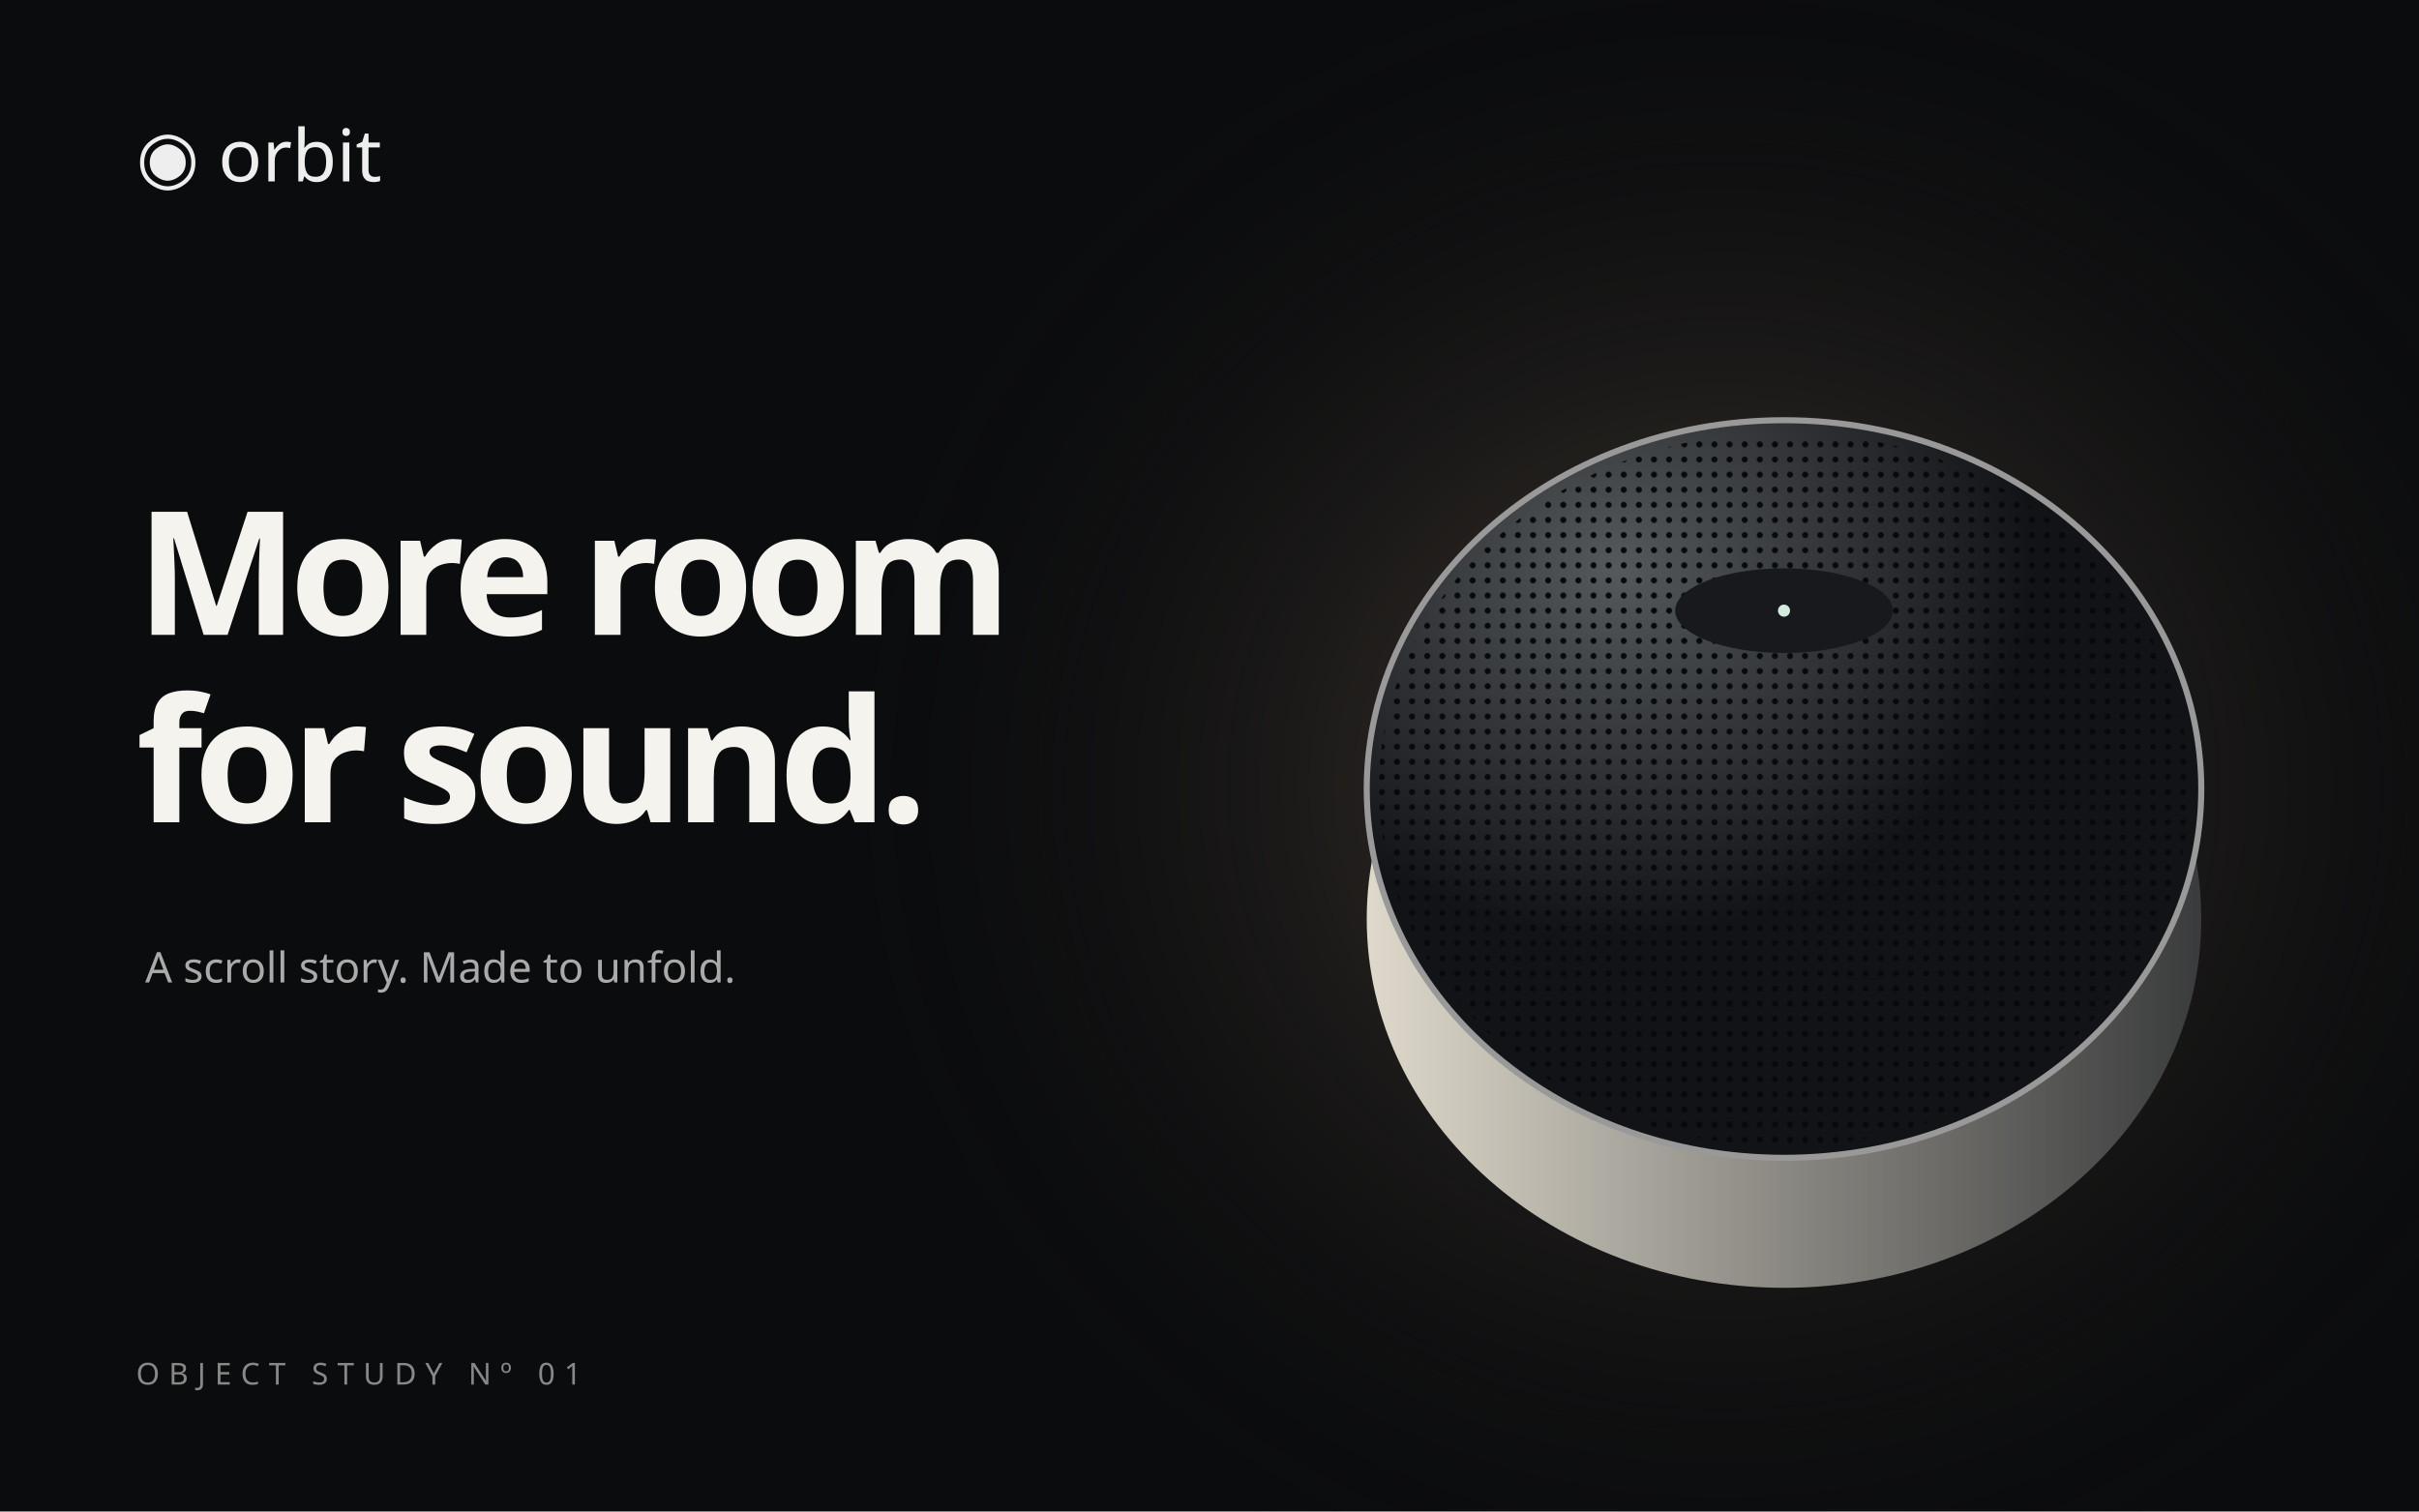
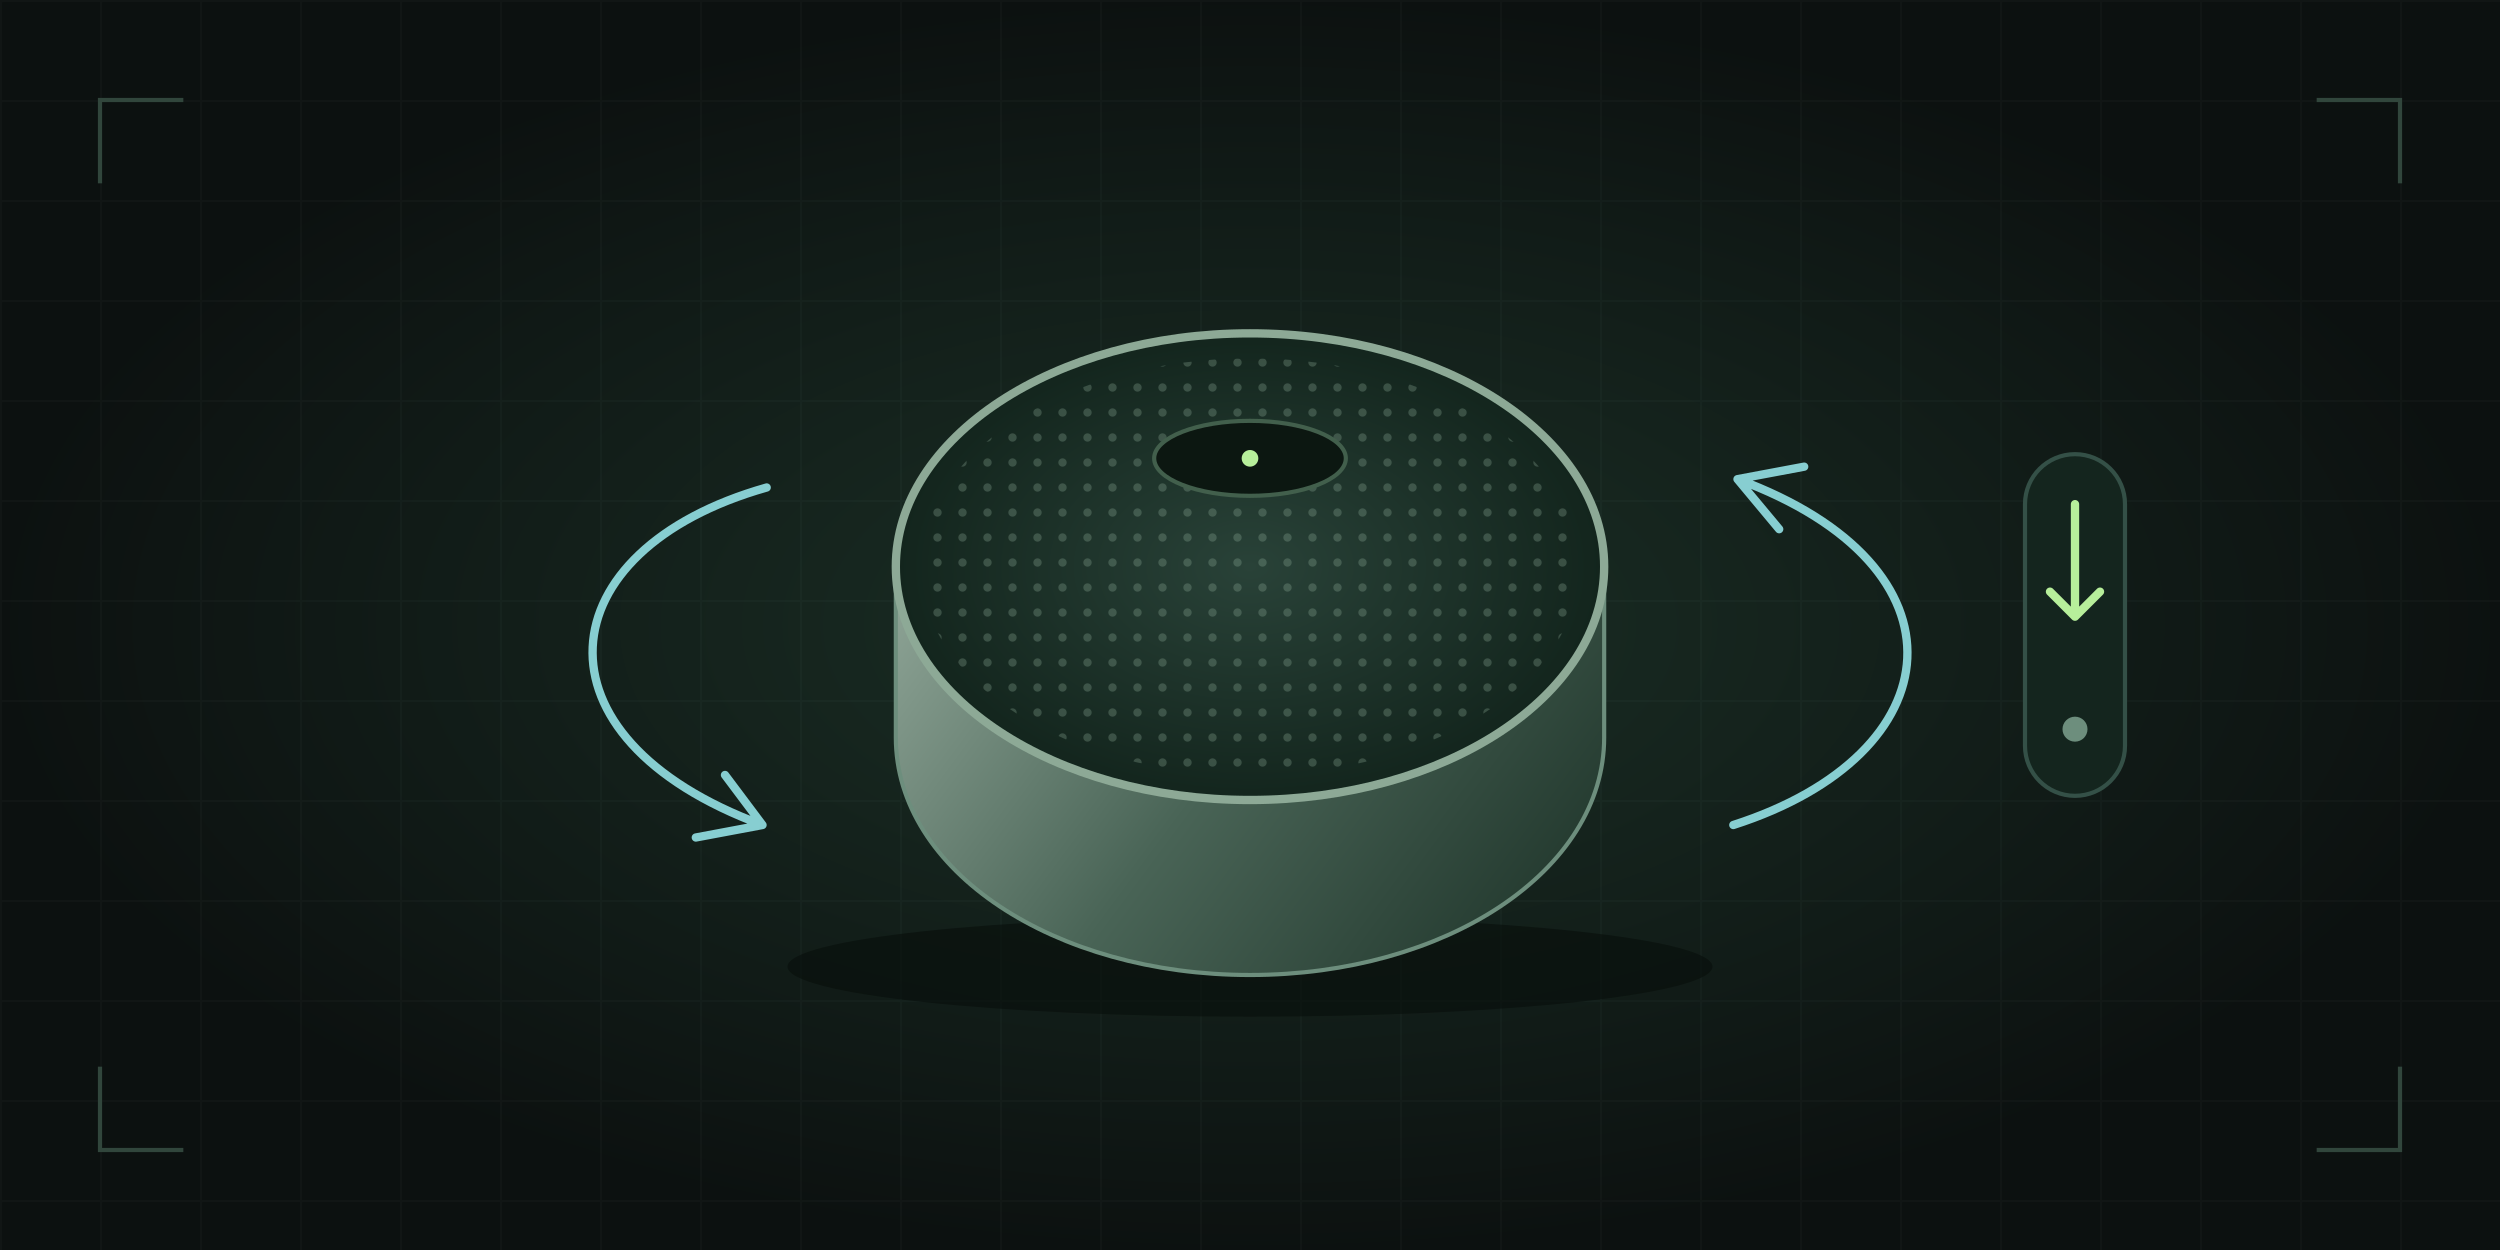
- <svg xmlns="http://www.w3.org/2000/svg" viewBox="0 0 800 500" role="img" aria-labelledby="title">
+ <svg xmlns="http://www.w3.org/2000/svg" width="600" height="300" viewBox="0 0 600 300" fill="none">
  <defs>
-     <radialGradient id="glow">
-       <stop stop-color="#88725d" stop-opacity=".5" />
-       <stop offset="1" stop-color="#0b0c0e" stop-opacity="0" />
+     <radialGradient id="ambient">
+       <stop stop-color="#1b3026" />
+       <stop offset="1" stop-color="#0c1110" />
    </radialGradient>
-     <linearGradient id="shell">
-       <stop stop-color="#ded9cb" />
-       <stop offset=".5" stop-color="#8a8882" />
-       <stop offset="1" stop-color="#3a3b3c" />
+     <linearGradient id="shell" x1="217" y1="112" x2="383" y2="235" gradientUnits="userSpaceOnUse">
+       <stop stop-color="#9aafa1" />
+       <stop offset=".5" stop-color="#496456" />
+       <stop offset="1" stop-color="#1b3026" />
    </linearGradient>
-     <radialGradient id="grille" cx=".3" cy=".2">
-       <stop stop-color="#55595c" />
-       <stop offset="1" stop-color="#121316" />
+     <radialGradient id="face">
+       <stop stop-color="#294238" />
+       <stop offset="1" stop-color="#13251d" />
    </radialGradient>
-     <pattern id="mesh" width="5" height="5" patternUnits="userSpaceOnUse">
-       <circle cx="2" cy="2" r="1" fill="#08090b" />
+     <pattern id="grid" width="24" height="24" patternUnits="userSpaceOnUse">
+       <path d="M24 0H0V24" stroke="#a0bcae" stroke-opacity=".035" />
+     </pattern>
+     <pattern id="mesh" width="6" height="6" patternUnits="userSpaceOnUse">
+       <circle cx="3" cy="3" r="1" fill="#91ad9b" fill-opacity=".3" />
    </pattern>
  </defs>
-   <rect width="800" height="500" fill="#0b0c0e" />
-   <ellipse cx="570" cy="260" rx="300" ry="280" fill="url(#glow)" />
-   <text x="45" y="60" fill="#eee" font-family="sans-serif" font-size="24">◉ orbit</text>
-   <text x="45" y="210" fill="#f5f3ee" font-family="sans-serif" font-weight="600" font-size="57" letter-spacing="-3">More room</text>
-   <text x="45" y="272" fill="#f5f3ee" font-family="sans-serif" font-weight="600" font-size="57" letter-spacing="-3">for sound.</text>
-   <text x="48" y="325" fill="#aaa" font-family="sans-serif" font-size="14">A scroll story. Made to unfold.</text>
-   <ellipse cx="590" cy="304" rx="138" ry="122" fill="url(#shell)" />
-   <ellipse cx="590" cy="261" rx="138" ry="122" fill="url(#grille)" stroke="#999" stroke-width="2" />
-   <ellipse cx="590" cy="261" rx="134" ry="118" fill="url(#mesh)" />
-   <ellipse cx="590" cy="202" rx="36" ry="14" fill="#17191c" />
-   <circle cx="590" cy="202" r="2" fill="#d3ebdb" />
-   <text x="45" y="458" fill="#888" font-family="sans-serif" font-size="10" letter-spacing="3">OBJECT STUDY Nº 01</text>
+   <rect width="600" height="300" fill="#0c1110" />
+   <rect width="600" height="300" fill="url(#ambient)" />
+   <rect width="600" height="300" fill="url(#grid)" />
+   <path d="M24 44V24H44M556 24H576V44M24 256V276H44M556 276H576V256" stroke="#31463c" />
+   <ellipse cx="300" cy="232" rx="111" ry="12" fill="#080e0b" fill-opacity=".6" />
+   <path d="M215 136V177C215 209 253 234 300 234S385 209 385 177V136" fill="url(#shell)" stroke="#6d8e7d" />
+   <ellipse cx="300" cy="136" rx="85" ry="56" fill="url(#face)" stroke="#8da996" stroke-width="2" />
+   <ellipse cx="300" cy="136" rx="79" ry="50" fill="url(#mesh)" />
+   <ellipse cx="300" cy="110" rx="23" ry="9" fill="#0c1711" stroke="#425f4c" />
+   <circle cx="300" cy="110" r="2" fill="#b7ef9b" />
+   <g stroke-linecap="round" stroke-linejoin="round">
+     <path d="M184 117C131 132 126 177 183 198M174 186L183 198L167 201M416 198C469 181 474 136 417 115M427 127L417 115L433 112" stroke="#87ced1" stroke-width="2" />
+     <rect x="486" y="109" width="24" height="82" rx="12" fill="#14251e" stroke="#345047" />
+     <path d="M498 121V148M492 142L498 148L504 142" stroke="#b7ef9b" stroke-width="2" />
+     <circle cx="498" cy="175" r="3" fill="#6d8e7d" stroke="none" />
+   </g>
</svg>
